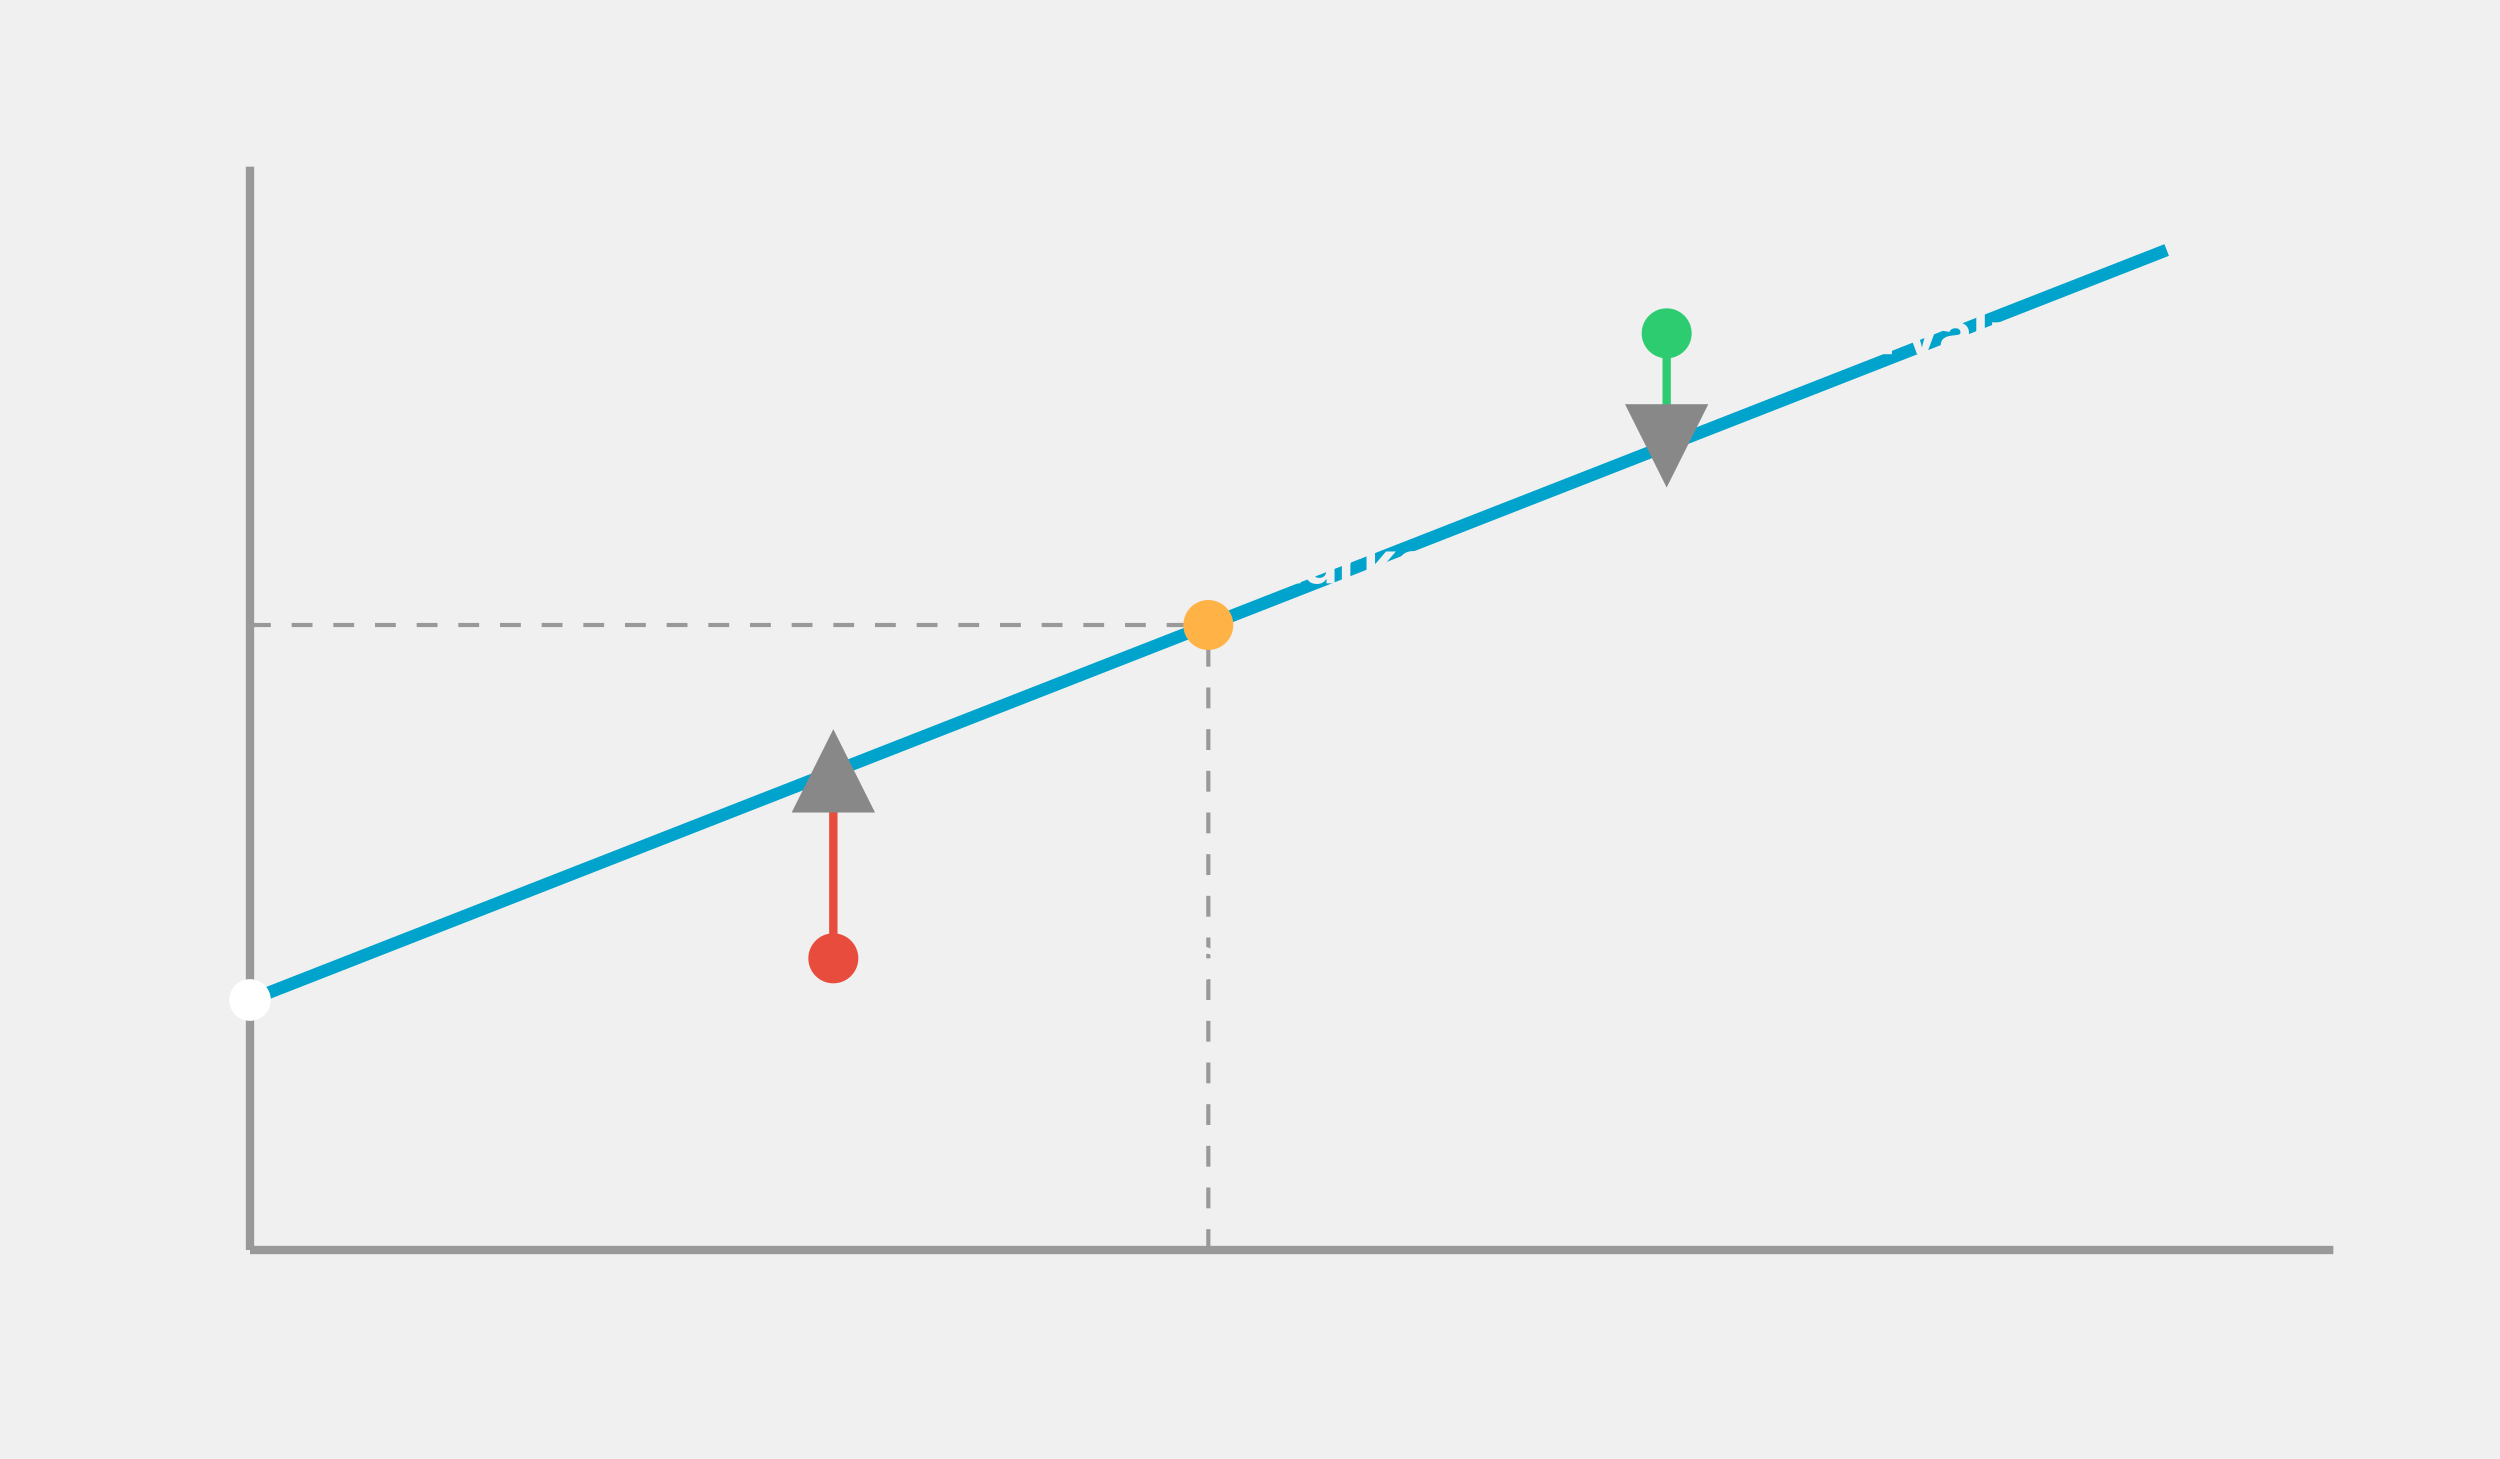
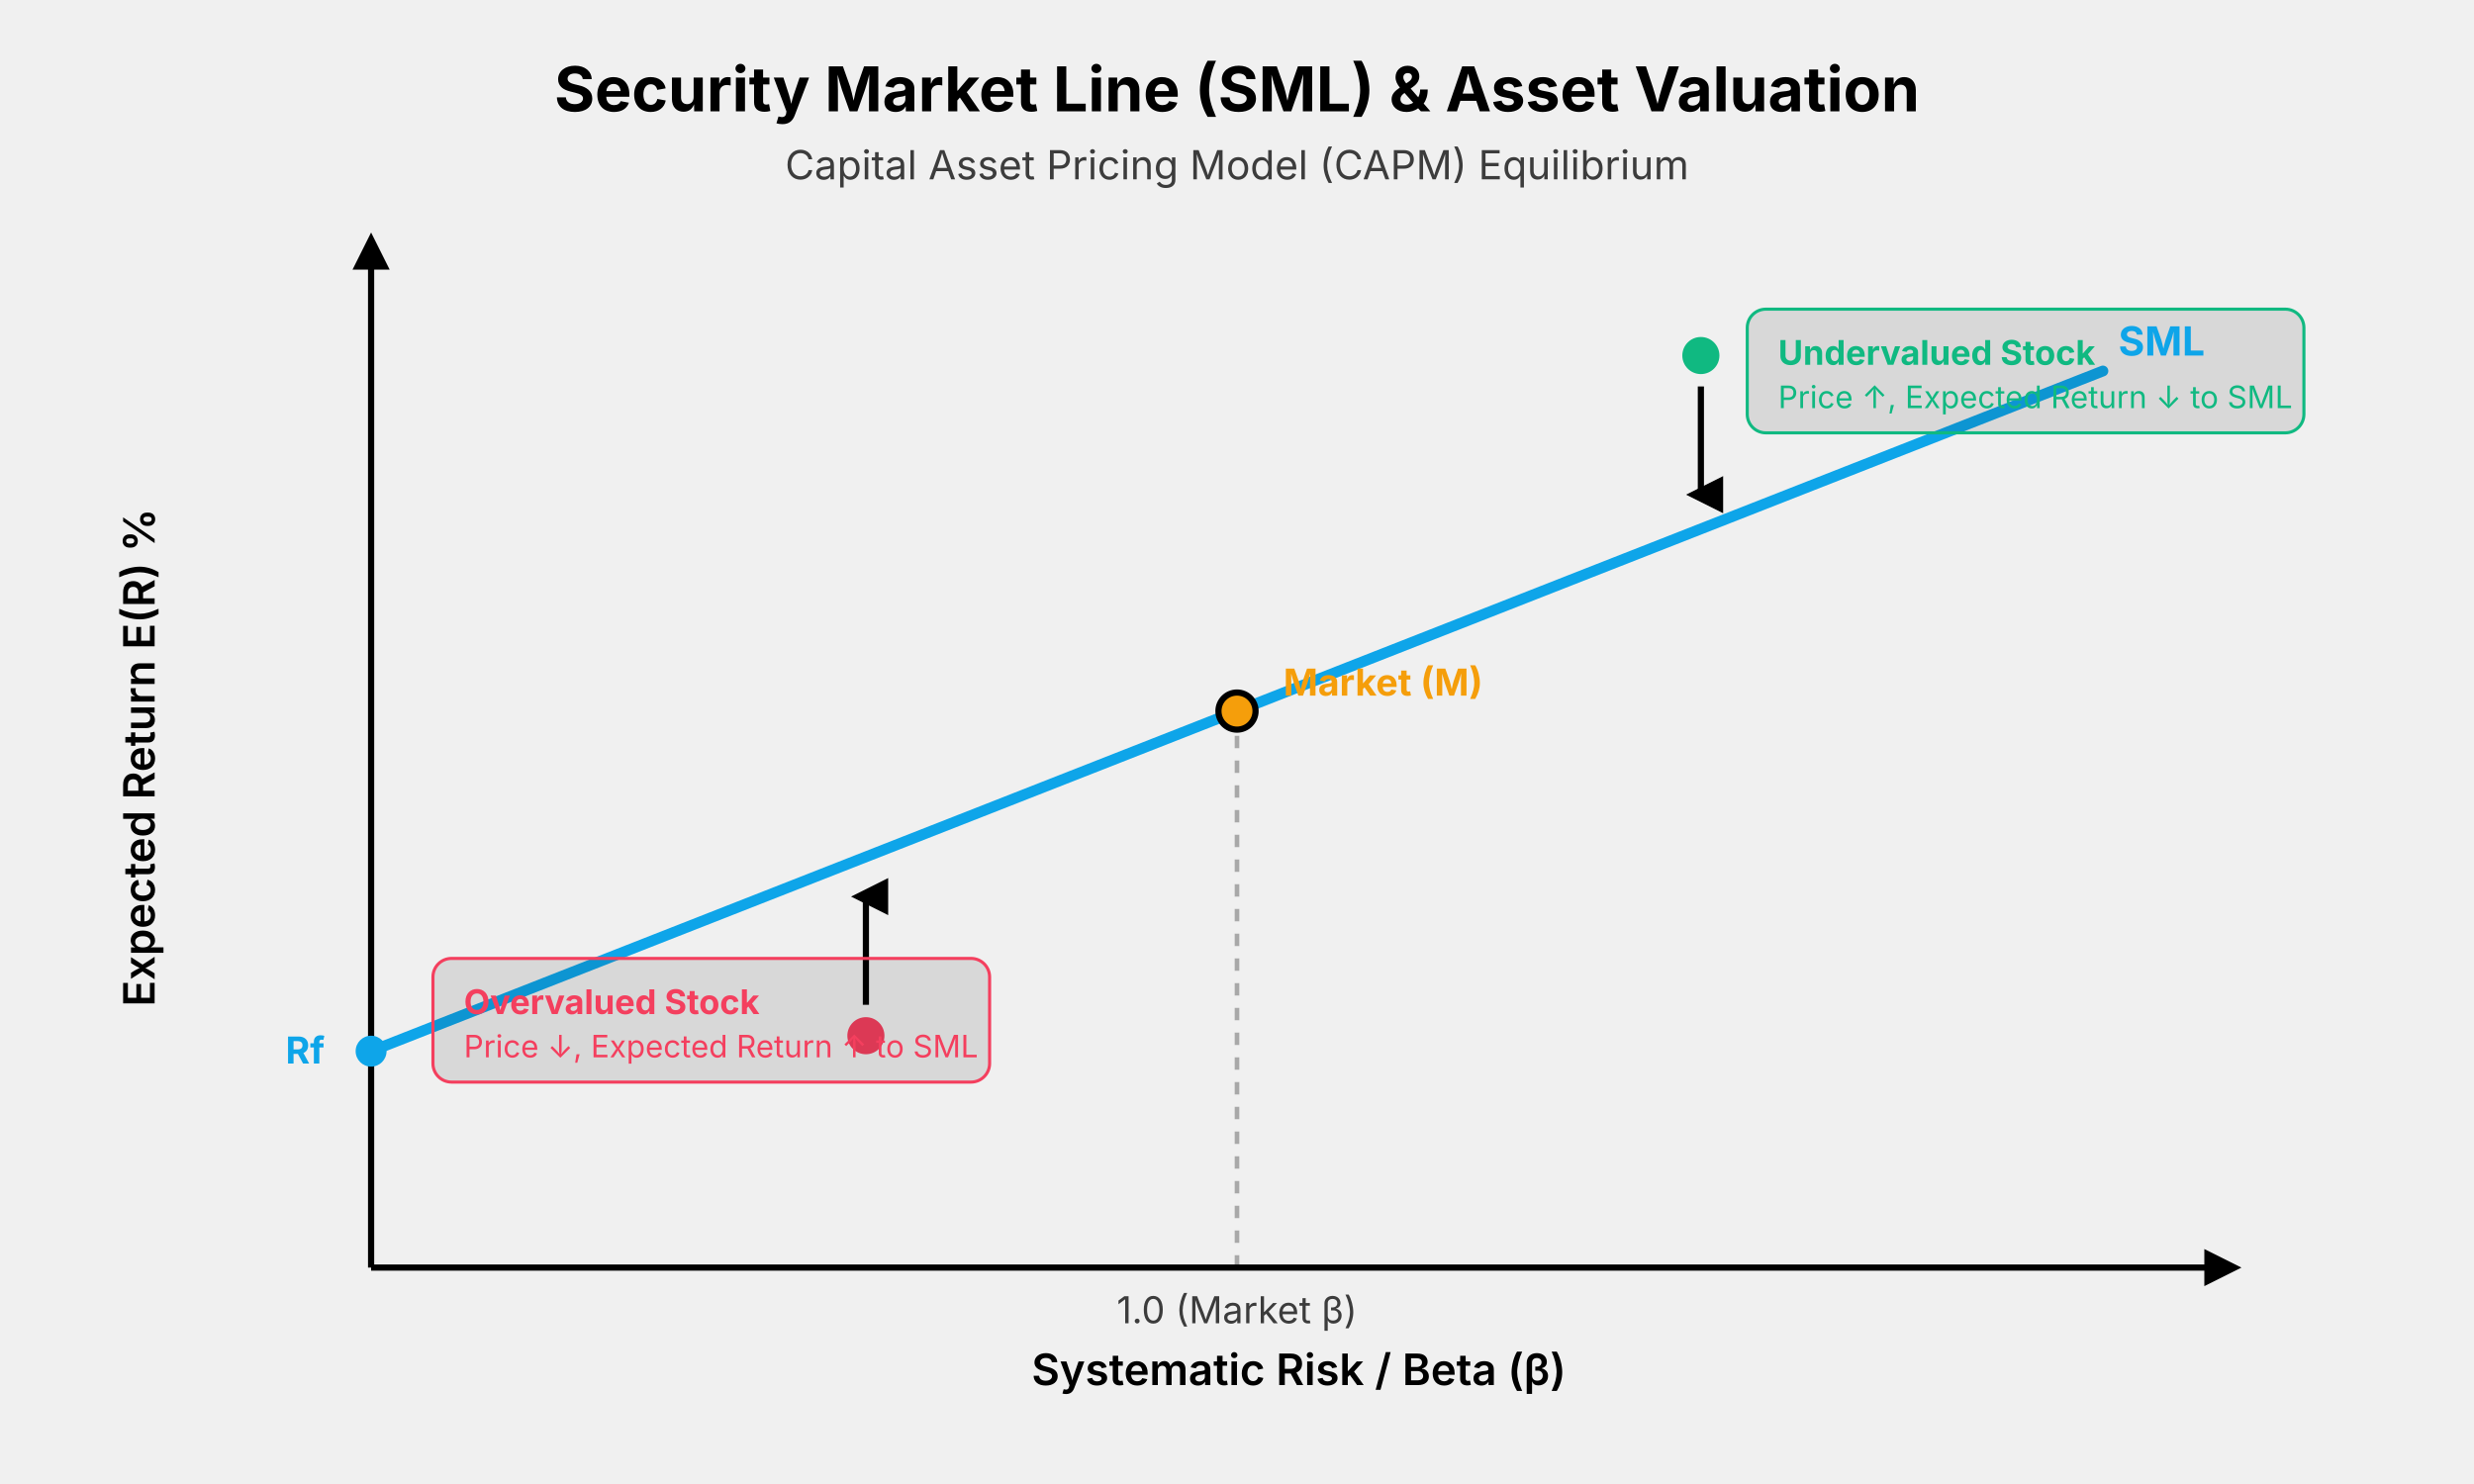
- <svg xmlns="http://www.w3.org/2000/svg" width="600" height="350" viewBox="0 0 600 350">
-   <rect width="100%" height="100%" fill="none" />
-   <line x1="60" y1="300" x2="560" y2="300" stroke="#888" stroke-width="2" />
-   <line x1="60" y1="40" x2="60" y2="300" stroke="#888" stroke-width="2" />
-   <text x="310" y="340" fill="#ccc" font-family="Inter, sans-serif" font-size="14" text-anchor="middle">Systematic Risk (Beta, β)</text>
-   <text x="25" y="170" fill="#ccc" font-family="Inter, sans-serif" font-size="14" text-anchor="middle" transform="rotate(-90 25,170)">Required Return (R)</text>
-   <line x1="60" y1="240" x2="520" y2="60" stroke="#00a3cc" stroke-width="3" />
-   <text x="530" y="55" fill="#00a3cc" font-family="Inter, sans-serif" font-size="16" font-weight="bold">SML</text>
-   <circle cx="60" cy="240" r="5" fill="#fff" />
-   <text x="20" y="245" fill="#fff" font-family="Inter, sans-serif" font-size="14">Rf</text>
-   <line x1="60" y1="150" x2="290" y2="150" stroke="#888" stroke-dasharray="5,5" />
-   <line x1="290" y1="300" x2="290" y2="150" stroke="#888" stroke-dasharray="5,5" />
-   <circle cx="290" cy="150" r="6" fill="#ffb347" />
-   <text x="300" y="140" fill="#ffb347" font-family="Inter, sans-serif" font-size="14" font-weight="bold">Market (M)</text>
-   <text x="290" y="320" fill="#ccc" font-family="Inter, sans-serif" font-size="14" text-anchor="middle">1.0</text>
-   <text x="20" y="155" fill="#ffb347" font-family="Inter, sans-serif" font-size="14">Rm</text>
-   <circle cx="400" cy="80" r="6" fill="#2ecc71" />
-   <text x="415" y="85" fill="#2ecc71" font-family="Inter, sans-serif" font-size="14" font-weight="bold">Undervalued (+α)</text>
-   <line x1="400" y1="80" x2="400" y2="107" stroke="#2ecc71" stroke-width="2" marker-end="url(#arrow)" />
-   <circle cx="200" cy="230" r="6" fill="#e74c3c" />
-   <text x="215" y="235" fill="#e74c3c" font-family="Inter, sans-serif" font-size="14" font-weight="bold">Overvalued (-α)</text>
-   <line x1="200" y1="230" x2="200" y2="185" stroke="#e74c3c" stroke-width="2" marker-end="url(#arrow)" />
+ <svg xmlns="http://www.w3.org/2000/svg" viewBox="0 0 800 480" width="100%" height="100%" style="font-family: system-ui, -apple-system, sans-serif;">
  <defs>
-     <style>
-     text {
-       font-family: Inter, sans-serif;
-       fill: var(--text-normal, #f0f0f0);
-     }
-     .axis, line[stroke="#888"], line[stroke="#ccc"] {
-       stroke: var(--text-muted, #999999);
-     }
-     @media (prefers-color-scheme: light) {
-       text {
-         fill: #222222 !important;
-       }
-       .axis, line[stroke="#888"], line[stroke="#ccc"] {
-         stroke: #666666 !important;
-       }
-     }
-   </style>
-     <marker id="arrow" markerWidth="10" markerHeight="10" refX="5" refY="5" orient="auto-start-reverse">
-       <path d="M 0 0 L 10 5 L 0 10 z" fill="#888" />
+     <marker id="arrow6" viewBox="0 0 10 10" refX="6" refY="5" markerWidth="6" markerHeight="6" orient="auto-start-reverse">
+       <path d="M 0 0 L 10 5 L 0 10 z" fill="currentColor" />
+     </marker>
+     <marker id="arrow-down" viewBox="0 0 10 10" refX="5" refY="6" markerWidth="6" markerHeight="6" orient="auto-start-reverse">
+       <path d="M 0 0 L 5 10 L 10 0 z" fill="currentColor" />
+     </marker>
+     <marker id="arrow-up" viewBox="0 0 10 10" refX="5" refY="4" markerWidth="6" markerHeight="6" orient="auto-start-reverse">
+       <path d="M 0 10 L 5 0 L 10 10 z" fill="currentColor" />
    </marker>
  </defs>
+   <text x="400" y="36" text-anchor="middle" font-size="20" font-weight="700" fill="currentColor">Security Market Line (SML) &amp; Asset Valuation</text>
+   <text x="400" y="58" text-anchor="middle" font-size="13" fill="currentColor" opacity="0.75">Capital Asset Pricing Model (CAPM) Equilibrium</text>
+   <line x1="120" y1="410" x2="120" y2="80" stroke="currentColor" stroke-width="2" marker-end="url(#arrow6)" />
+   <line x1="120" y1="410" x2="720" y2="410" stroke="currentColor" stroke-width="2" marker-end="url(#arrow6)" />
+   <text x="50" y="245" font-size="14" font-weight="600" fill="currentColor" transform="rotate(-90 50 245)" text-anchor="middle">Expected Return E(R) %</text>
+   <text x="420" y="448" font-size="14" font-weight="600" fill="currentColor" text-anchor="middle">Systematic Risk / Beta (β)</text>
+   <line x1="120" y1="340" x2="680" y2="120" stroke="#0ea5e9" stroke-width="3.5" stroke-linecap="round" />
+   <circle cx="120" cy="340" r="5" fill="#0ea5e9" />
+   <text x="105" y="344" font-size="12" font-weight="700" fill="#0ea5e9" text-anchor="end">Rf</text>
+   <line x1="400" y1="410" x2="400" y2="230" stroke="currentColor" stroke-opacity="0.3" stroke-width="1.5" stroke-dasharray="4 4" />
+   <circle cx="400" cy="230" r="6" fill="#f59e0b" stroke="currentColor" stroke-width="2" />
+   <text x="400" y="428" font-size="12" fill="currentColor" opacity="0.75" text-anchor="middle">1.0 (Market β)</text>
+   <text x="415" y="225" font-size="12" font-weight="700" fill="#f59e0b">Market (M)</text>
+   <circle cx="550" cy="115" r="6" fill="#10b981" />
+   <line x1="550" y1="125" x2="550" y2="160" stroke="currentColor" stroke-width="2" marker-end="url(#arrow-down)" />
+   <circle cx="280" cy="335" r="6" fill="#f43f5e" />
+   <line x1="280" y1="325" x2="280" y2="290" stroke="currentColor" stroke-width="2" marker-end="url(#arrow-up)" />
+   <g transform="translate(565, 100)">
+     <rect x="0" y="0" width="180" height="40" rx="6" fill="currentColor" fill-opacity="0.1" stroke="#10b981" stroke-width="1" />
+     <text x="10" y="18" font-size="11" font-weight="700" fill="#10b981">Undervalued Stock</text>
+     <text x="10" y="32" font-size="10" fill="#10b981">Price ↑, Expected Return ↓ to SML</text>
+   </g>
+   <g transform="translate(140, 310)">
+     <rect x="0" y="0" width="180" height="40" rx="6" fill="currentColor" fill-opacity="0.1" stroke="#f43f5e" stroke-width="1" />
+     <text x="10" y="18" font-size="11" font-weight="700" fill="#f43f5e">Overvalued Stock</text>
+     <text x="10" y="32" font-size="10" fill="#f43f5e">Price ↓, Expected Return ↑ to SML</text>
+   </g>
+   <text x="685" y="115" font-size="13" font-weight="700" fill="#0ea5e9">SML</text>
</svg>
